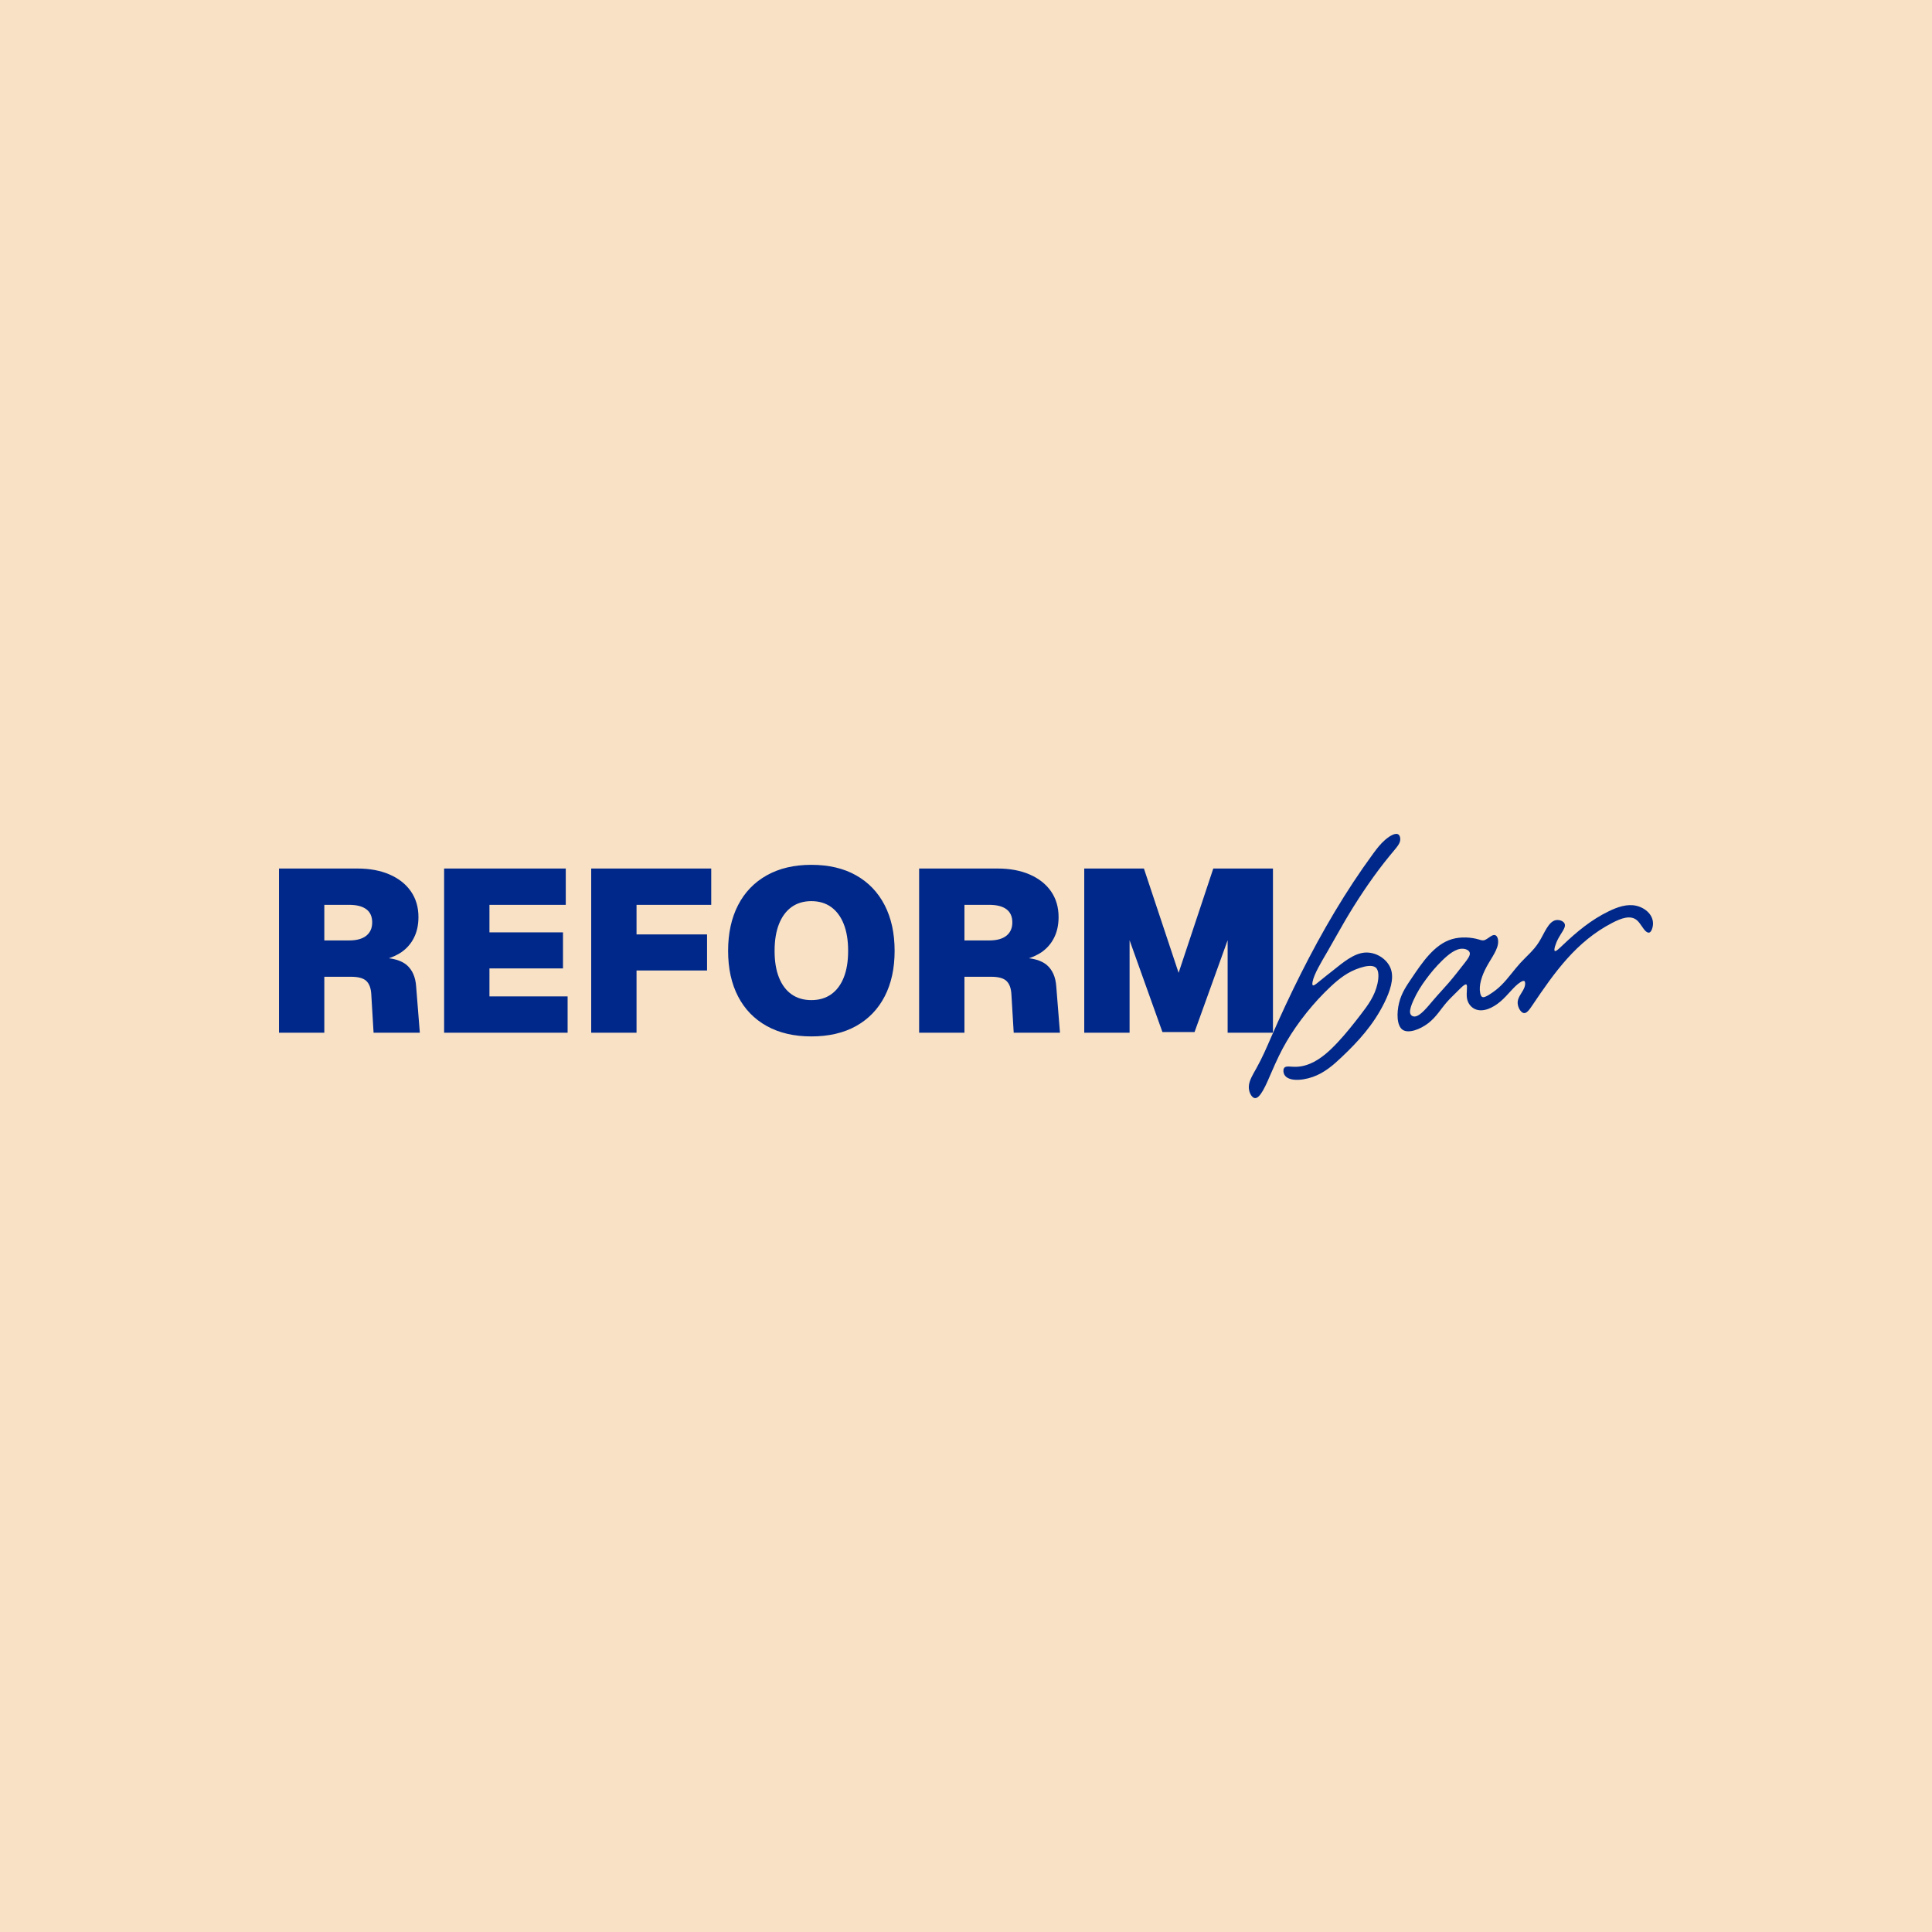
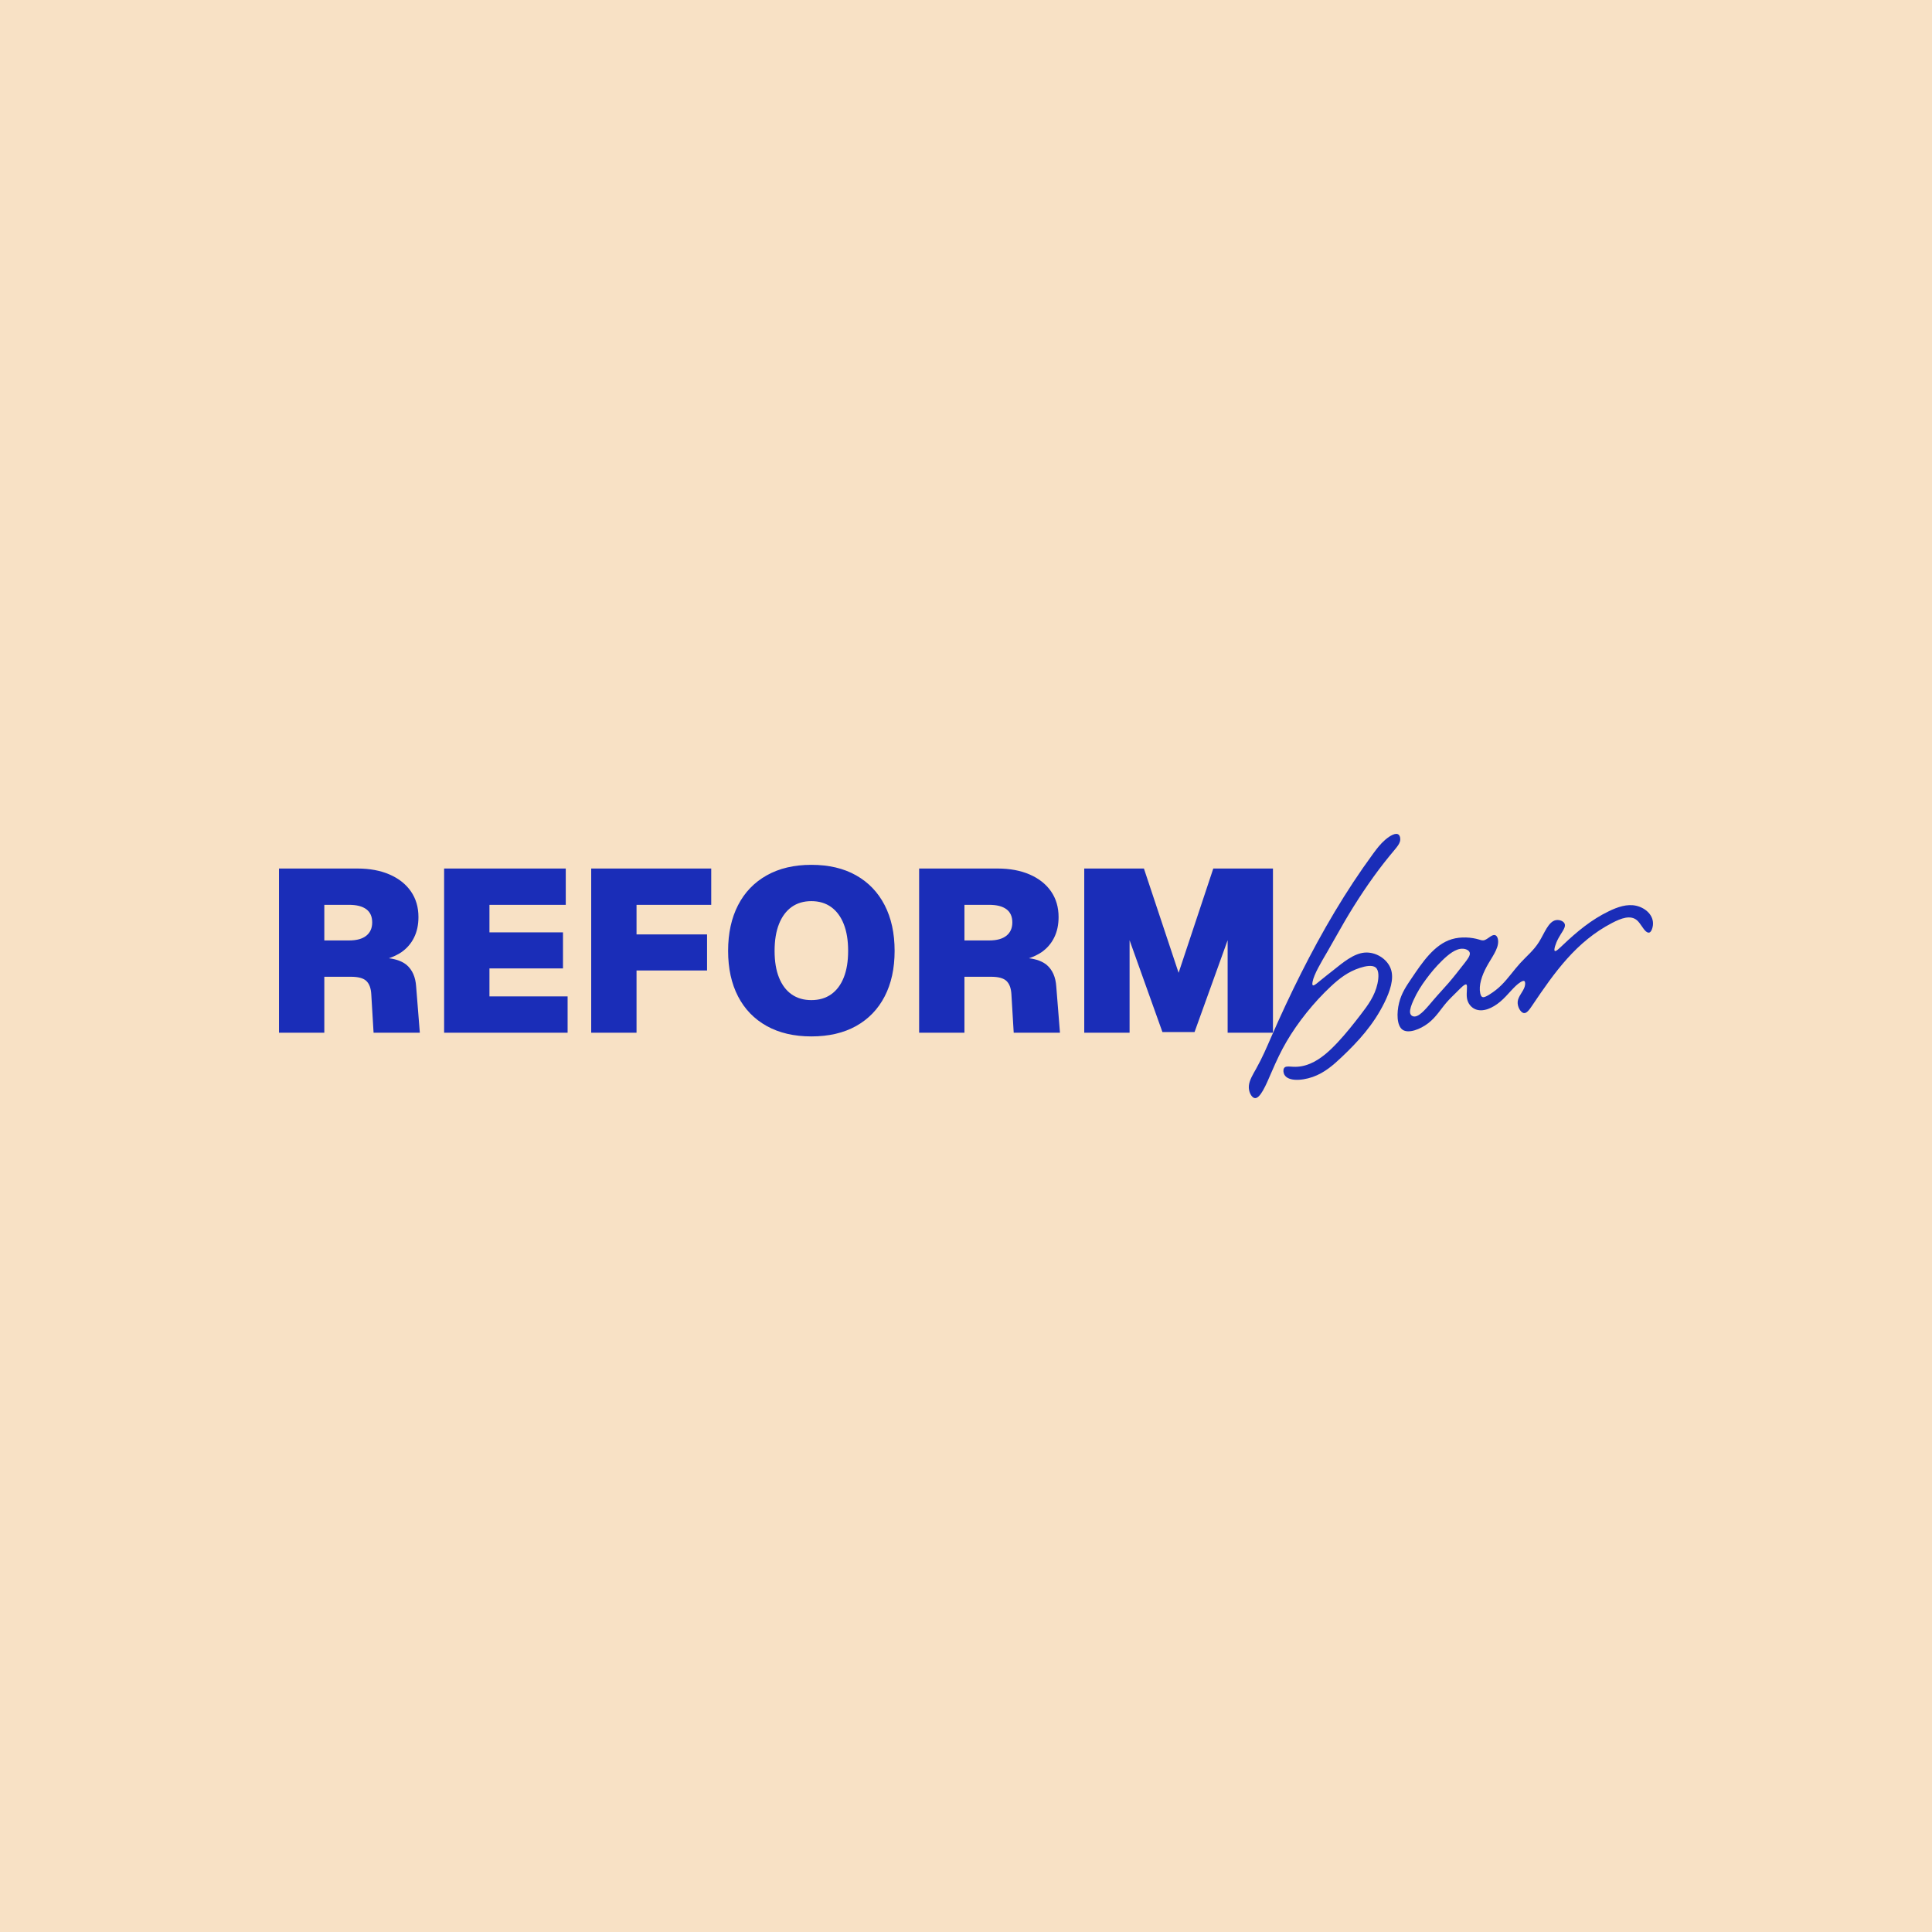
<svg xmlns="http://www.w3.org/2000/svg" viewBox="0 0 11766.5 11766.5" width="1177" height="1177">
  <rect width="11766.5" height="11766.5" rx="0.0" fill="#F8E1C5" />
-   <path fill="#00288A" d="M1699.2,6289.6 L1699.2,5289.6 L2176.7,5289.6 C2251.8,5289.6 2317.3,5301.8 2373.1,5326.2 C2429.0,5350.6 2472.2,5384.9 2502.7,5429.0 C2533.2,5473.2 2548.5,5525.3 2548.5,5585.4 C2548.5,5632.3 2539.6,5673.9 2521.7,5710.0 C2503.9,5746.2 2478.1,5776.0 2444.3,5799.5 C2421.7,5814.5 2396.4,5826.7 2368.2,5836.1 C2414.2,5841.7 2450.4,5855.3 2476.7,5876.9 C2511.4,5907.0 2530.6,5950.6 2534.4,6007.9 L2556.9,6289.6 L2275.2,6289.6 L2261.2,6055.8 C2259.3,6019.2 2249.4,5992.2 2231.6,5974.8 C2213.7,5957.4 2182.3,5948.8 2137.2,5948.8 L1975.2,5948.8 L1975.2,6289.6 L1699.2,6289.6 Z M1975.2,5727.6 L2126.0,5727.6 C2172.0,5727.6 2206.9,5718.0 2230.9,5698.8 C2254.8,5679.5 2266.8,5652.5 2266.8,5617.8 C2266.8,5582.1 2254.8,5555.3 2230.9,5537.5 C2206.9,5519.7 2172.0,5510.7 2126.0,5510.7 L1975.2,5510.7 L1975.2,5727.6 Z M2704.8,6289.6 L2704.8,5289.6 L3445.7,5289.6 L3445.7,5510.7 L2980.9,5510.7 L2980.9,5678.3 L3428.8,5678.3 L3428.8,5898.1 L2980.9,5898.1 L2980.9,6068.5 L3456.9,6068.5 L3456.9,6289.6 L2704.8,6289.6 Z M3600.6,6289.6 L3600.6,5289.6 L4331.6,5289.6 L4331.6,5510.7 L3876.7,5510.7 L3876.7,5691.0 L4306.2,5691.0 L4306.2,5910.7 L3876.7,5910.7 L3876.7,6289.6 L3600.6,6289.6 Z M4941.4,6312.1 C4836.3,6312.1 4745.7,6291.0 4669.6,6248.8 C4593.6,6206.5 4535.3,6146.4 4495.0,6068.5 C4454.6,5990.5 4434.4,5898.1 4434.4,5791.0 C4434.4,5684.0 4454.6,5591.2 4495.0,5512.8 C4535.3,5434.4 4593.6,5373.9 4669.6,5331.2 C4745.7,5288.4 4836.3,5267.1 4941.4,5267.1 C5047.5,5267.1 5138.4,5288.4 5214.0,5331.2 C5289.6,5373.9 5347.5,5434.4 5387.9,5512.8 C5428.3,5591.2 5448.5,5684.0 5448.5,5791.0 C5448.5,5898.1 5428.3,5990.5 5387.9,6068.5 C5347.5,6146.4 5289.6,6206.5 5214.0,6248.8 C5138.4,6291.0 5047.5,6312.1 4941.4,6312.1 Z M4941.4,6091.0 C4988.4,6091.0 5028.5,6079.3 5061.9,6055.8 C5095.2,6032.3 5120.8,5998.3 5138.6,5953.7 C5156.5,5909.1 5165.4,5854.9 5165.4,5791.0 C5165.4,5727.2 5156.5,5672.7 5138.6,5627.6 C5120.8,5582.6 5095.2,5548.1 5061.9,5524.1 C5028.5,5500.2 4988.4,5488.2 4941.4,5488.2 C4894.5,5488.2 4854.4,5500.2 4821.0,5524.1 C4787.7,5548.1 4762.1,5582.6 4744.3,5627.6 C4726.4,5672.7 4717.5,5727.2 4717.5,5791.0 C4717.5,5854.9 4726.4,5909.1 4744.3,5953.7 C4762.1,5998.3 4787.7,6032.3 4821.0,6055.8 C4854.4,6079.3 4894.5,6091.0 4941.4,6091.0 Z M5597.8,6289.6 L5597.8,5289.6 L6075.2,5289.6 C6150.4,5289.6 6215.9,5301.8 6271.7,5326.2 C6327.6,5350.6 6370.8,5384.9 6401.3,5429.0 C6431.8,5473.2 6447.1,5525.3 6447.1,5585.4 C6447.1,5632.3 6438.2,5673.9 6420.3,5710.0 C6402.5,5746.2 6376.7,5776.0 6342.9,5799.5 C6320.3,5814.5 6295.0,5826.7 6266.8,5836.1 C6312.8,5841.7 6349.0,5855.3 6375.2,5876.9 C6410.0,5907.0 6429.2,5950.6 6433.0,6007.9 L6455.5,6289.6 L6173.8,6289.6 L6159.8,6055.8 C6157.9,6019.2 6148.0,5992.2 6130.2,5974.8 C6112.3,5957.4 6080.9,5948.8 6035.8,5948.8 L5873.8,5948.8 L5873.8,6289.6 L5597.8,6289.6 Z M5873.8,5727.6 L6024.5,5727.6 C6070.6,5727.6 6105.5,5718.0 6129.5,5698.8 C6153.4,5679.5 6165.4,5652.5 6165.4,5617.8 C6165.4,5582.1 6153.4,5555.3 6129.5,5537.5 C6105.5,5519.7 6070.6,5510.7 6024.5,5510.7 L5873.8,5510.7 L5873.8,5727.6 Z M6603.4,6289.6 L6603.4,5289.6 L6966.8,5289.6 L7178.1,5924.8 L7389.3,5289.6 L7752.7,5289.6 L7752.7,6289.6 L7476.7,6289.6 L7476.7,5726.2 L7275.2,6285.4 L7079.5,6285.4 L6879.5,5726.2 L6879.5,6289.6 L6603.4,6289.6 Z" />
-   <path fill="#00288A" d="M7638.5,6687.0 C7620.6,6681.1 7603.3,6648.2 7605.9,6613.8 C7608.5,6579.4 7630.8,6543.6 7650.3,6508.9 C7688.3,6441.2 7715.0,6377.8 7742.9,6313.9 C7798.7,6186.1 7859.2,6056.2 7923.4,5928.6 C8051.8,5673.5 8194.9,5428.0 8363.4,5198.4 C8385.0,5169.0 8407.0,5139.9 8436.3,5114.6 C8465.6,5089.4 8502.3,5068.1 8519.0,5084.2 C8527.3,5092.3 8530.7,5109.6 8525.8,5126.2 C8520.8,5142.9 8507.4,5158.9 8494.9,5174.1 C8470.9,5202.9 8449.8,5228.5 8428.9,5255.2 C8343.3,5364.4 8259.5,5491.4 8189.6,5611.0 C8154.6,5670.7 8123.2,5728.7 8085.1,5794.3 C8047.0,5859.8 8002.3,5933.0 7993.8,5980.5 C7991.6,5992.6 7991.8,6003.0 8000.0,6001.3 C8008.3,5999.6 8024.6,5985.6 8039.8,5973.0 C8068.8,5948.9 8093.9,5929.9 8121.2,5908.2 C8177.1,5863.8 8242.3,5808.1 8309.6,5801.8 C8378.5,5795.3 8449.6,5840.4 8470.9,5902.0 C8491.7,5962.2 8465.0,6038.1 8431.9,6105.5 C8365.5,6240.6 8273.3,6341.5 8171.1,6438.3 C8120.1,6486.6 8066.6,6533.8 7994.8,6559.0 C7923.2,6584.1 7833.5,6587.2 7818.4,6535.8 C7814.6,6522.7 7815.5,6506.1 7826.1,6499.5 C7836.8,6492.7 7857.3,6496.1 7876.9,6497.0 C7914.1,6498.7 7947.7,6491.2 7979.0,6478.1 C8043.3,6451.2 8098.1,6400.6 8147.5,6347.7 C8198.0,6293.6 8242.8,6237.0 8287.0,6179.4 C8330.3,6123.1 8373.0,6065.8 8389.3,5990.7 C8397.6,5952.4 8399.1,5909.4 8378.2,5892.3 C8358.2,5875.9 8317.8,5883.1 8282.2,5894.7 C8209.3,5918.3 8156.4,5959.9 8104.9,6008.0 C8001.9,6104.1 7904.4,6226.0 7836.2,6342.4 C7802.1,6400.5 7775.4,6457.3 7743.2,6531.8 C7711.0,6606.2 7673.4,6698.4 7638.5,6687.0 Z M8542.7,6271.9 C8506.0,6247.0 8505.8,6168.6 8520.9,6107.7 C8535.6,6048.2 8565.0,6005.4 8596.9,5958.2 C8660.7,5863.9 8734.5,5751.9 8842.3,5719.9 C8897.6,5703.4 8961.8,5708.1 9008.5,5722.3 C9020.2,5725.9 9030.8,5730.1 9044.5,5724.4 C9058.3,5718.7 9075.3,5703.2 9088.4,5697.3 C9112.9,5686.2 9123.5,5709.2 9124.2,5732.6 C9125.6,5780.9 9084.7,5831.2 9054.6,5886.4 C9024.4,5941.7 9005.1,6001.8 9015.0,6048.7 C9017.5,6060.8 9021.9,6071.9 9031.9,6073.1 C9042.0,6074.3 9057.6,6065.4 9071.8,6056.5 C9100.3,6038.7 9123.1,6020.5 9144.2,5999.5 C9185.3,5958.8 9220.2,5907.7 9258.9,5865.4 C9297.5,5823.1 9339.9,5789.6 9373.0,5736.9 C9406.1,5684.2 9429.9,5612.2 9476.2,5603.9 C9499.9,5599.6 9529.6,5612.1 9531.1,5633.4 C9532.6,5653.7 9508.8,5681.9 9491.6,5713.6 C9473.3,5747.2 9462.3,5784.6 9468.6,5791.3 C9474.6,5797.6 9496.1,5776.6 9517.4,5756.4 C9605.4,5672.7 9691.7,5601.4 9796.9,5550.4 C9850.7,5524.2 9909.6,5503.3 9966.2,5516.6 C10021.4,5529.5 10074.5,5574.8 10066.6,5636.6 C10064.5,5652.5 10058.5,5669.4 10050.6,5676.3 C10042.7,5683.2 10032.9,5680.1 10023.8,5672.1 C10006.5,5657.0 9991.3,5624.7 9971.8,5606.6 C9931.5,5569.6 9872.3,5592.9 9818.4,5620.9 C9600.4,5733.7 9468.1,5921.2 9332.3,6122.8 C9315.0,6148.5 9297.6,6174.4 9278.7,6169.6 C9259.9,6164.8 9239.6,6129.6 9243.4,6098.5 C9247.3,6067.2 9275.7,6040.2 9285.3,6010.6 C9290.0,5995.8 9290.1,5980.4 9284.4,5975.6 C9279.4,5971.5 9269.9,5975.7 9260.6,5981.4 C9220.1,6006.4 9185.0,6059.8 9137.6,6099.9 C9090.3,6139.9 9030.7,6166.7 8984.0,6146.0 C8960.0,6135.3 8939.5,6112.2 8934.3,6079.3 C8929.1,6046.5 8939.3,6003.9 8931.2,5996.5 C8923.0,5989.1 8896.5,6017.0 8872.4,6041.1 C8849.7,6063.8 8829.2,6083.2 8811.2,6103.8 C8774.0,6146.4 8747.0,6194.5 8698.0,6231.9 C8649.2,6269.3 8578.6,6296.0 8542.7,6271.9 Z M8618.8,6190.6 C8651.6,6186.3 8692.8,6133.9 8728.3,6092.3 C8762.6,6052.0 8791.8,6021.9 8821.8,5987.1 C8852.9,5951.1 8884.9,5910.2 8919.2,5866.1 C8936.3,5844.0 8954.1,5821.2 8951.7,5804.6 C8949.5,5789.1 8929.9,5779.1 8909.7,5778.0 C8866.3,5775.5 8820.3,5813.7 8782.3,5850.9 C8744.3,5888.2 8714.2,5924.4 8685.9,5962.7 C8657.5,6001.0 8631.0,6041.5 8607.8,6093.4 C8596.2,6119.3 8585.5,6148.1 8587.8,6166.7 C8589.9,6184.1 8603.5,6192.6 8618.8,6190.6 Z" />
+   <path fill="#1A2DB8" d="M1699.2,6289.6 L1699.2,5289.6 L2176.7,5289.6 C2251.8,5289.6 2317.3,5301.8 2373.1,5326.2 C2429.0,5350.6 2472.2,5384.9 2502.7,5429.0 C2533.2,5473.2 2548.5,5525.3 2548.5,5585.4 C2548.5,5632.3 2539.6,5673.9 2521.7,5710.0 C2503.9,5746.2 2478.1,5776.0 2444.3,5799.5 C2421.7,5814.5 2396.4,5826.7 2368.2,5836.1 C2414.2,5841.7 2450.4,5855.3 2476.7,5876.9 C2511.4,5907.0 2530.6,5950.6 2534.4,6007.9 L2556.9,6289.6 L2275.2,6289.6 L2261.2,6055.8 C2259.3,6019.2 2249.4,5992.2 2231.6,5974.8 C2213.7,5957.4 2182.3,5948.8 2137.2,5948.8 L1975.2,5948.8 L1975.2,6289.6 L1699.2,6289.6 Z M1975.2,5727.6 L2126.0,5727.6 C2172.0,5727.6 2206.9,5718.0 2230.9,5698.8 C2254.8,5679.5 2266.8,5652.5 2266.8,5617.8 C2266.8,5582.1 2254.8,5555.3 2230.9,5537.5 C2206.9,5519.7 2172.0,5510.7 2126.0,5510.7 L1975.2,5510.7 L1975.2,5727.6 Z M2704.8,6289.6 L2704.8,5289.6 L3445.7,5289.6 L3445.7,5510.7 L2980.9,5510.7 L2980.9,5678.3 L3428.8,5678.3 L3428.8,5898.1 L2980.9,5898.1 L2980.9,6068.5 L3456.9,6068.5 L3456.9,6289.6 L2704.8,6289.6 Z M3600.6,6289.6 L3600.6,5289.6 L4331.6,5289.6 L4331.6,5510.7 L3876.7,5510.7 L3876.7,5691.0 L4306.2,5691.0 L4306.2,5910.7 L3876.7,5910.7 L3876.7,6289.6 L3600.6,6289.6 Z M4941.4,6312.1 C4836.3,6312.1 4745.7,6291.0 4669.6,6248.8 C4593.6,6206.5 4535.3,6146.4 4495.0,6068.5 C4454.6,5990.5 4434.4,5898.1 4434.4,5791.0 C4434.4,5684.0 4454.6,5591.2 4495.0,5512.8 C4535.3,5434.4 4593.6,5373.9 4669.6,5331.2 C4745.7,5288.4 4836.3,5267.1 4941.4,5267.1 C5047.5,5267.1 5138.4,5288.4 5214.0,5331.2 C5289.6,5373.9 5347.5,5434.4 5387.9,5512.8 C5428.3,5591.2 5448.5,5684.0 5448.5,5791.0 C5448.5,5898.1 5428.3,5990.5 5387.9,6068.5 C5347.5,6146.4 5289.6,6206.5 5214.0,6248.8 C5138.4,6291.0 5047.5,6312.1 4941.4,6312.1 Z M4941.4,6091.0 C4988.4,6091.0 5028.5,6079.3 5061.9,6055.8 C5095.2,6032.3 5120.8,5998.3 5138.6,5953.7 C5156.5,5909.1 5165.4,5854.9 5165.4,5791.0 C5165.4,5727.2 5156.5,5672.7 5138.6,5627.6 C5120.8,5582.6 5095.2,5548.1 5061.9,5524.1 C5028.5,5500.2 4988.4,5488.2 4941.4,5488.2 C4894.5,5488.2 4854.4,5500.2 4821.0,5524.1 C4787.7,5548.1 4762.1,5582.6 4744.3,5627.6 C4726.4,5672.7 4717.5,5727.2 4717.5,5791.0 C4717.5,5854.9 4726.4,5909.1 4744.3,5953.7 C4762.1,5998.3 4787.7,6032.3 4821.0,6055.8 C4854.4,6079.3 4894.5,6091.0 4941.4,6091.0 Z M5597.8,6289.6 L5597.8,5289.6 L6075.2,5289.6 C6150.4,5289.6 6215.9,5301.8 6271.7,5326.2 C6327.6,5350.6 6370.8,5384.9 6401.3,5429.0 C6431.8,5473.2 6447.1,5525.3 6447.1,5585.4 C6447.1,5632.3 6438.2,5673.9 6420.3,5710.0 C6402.5,5746.2 6376.7,5776.0 6342.9,5799.5 C6320.3,5814.5 6295.0,5826.7 6266.8,5836.1 C6312.8,5841.7 6349.0,5855.3 6375.2,5876.9 C6410.0,5907.0 6429.2,5950.6 6433.0,6007.9 L6455.5,6289.6 L6173.8,6289.6 L6159.8,6055.8 C6157.9,6019.2 6148.0,5992.2 6130.2,5974.8 C6112.3,5957.4 6080.9,5948.8 6035.8,5948.8 L5873.8,5948.8 L5873.8,6289.6 L5597.8,6289.6 Z M5873.8,5727.6 L6024.5,5727.6 C6070.6,5727.6 6105.5,5718.0 6129.5,5698.8 C6153.4,5679.5 6165.4,5652.5 6165.4,5617.8 C6165.4,5582.1 6153.4,5555.3 6129.5,5537.5 C6105.5,5519.7 6070.6,5510.7 6024.5,5510.7 L5873.8,5510.7 L5873.8,5727.6 Z M6603.4,6289.6 L6603.4,5289.6 L6966.8,5289.6 L7178.1,5924.8 L7389.3,5289.6 L7752.7,5289.6 L7752.7,6289.6 L7476.7,6289.6 L7476.7,5726.2 L7275.2,6285.4 L7079.5,6285.4 L6879.5,5726.2 L6879.5,6289.6 L6603.4,6289.6 Z" />
+   <path fill="#1A2DB8" d="M7638.5,6687.0 C7620.6,6681.1 7603.3,6648.2 7605.9,6613.8 C7608.5,6579.4 7630.8,6543.6 7650.3,6508.9 C7688.3,6441.2 7715.0,6377.8 7742.9,6313.9 C7798.7,6186.1 7859.2,6056.2 7923.4,5928.6 C8051.8,5673.5 8194.9,5428.0 8363.4,5198.4 C8385.0,5169.0 8407.0,5139.9 8436.3,5114.6 C8465.6,5089.4 8502.3,5068.1 8519.0,5084.2 C8527.3,5092.3 8530.7,5109.6 8525.8,5126.2 C8520.8,5142.9 8507.4,5158.9 8494.9,5174.1 C8470.9,5202.9 8449.8,5228.5 8428.9,5255.2 C8343.3,5364.4 8259.5,5491.4 8189.6,5611.0 C8154.6,5670.7 8123.2,5728.7 8085.1,5794.3 C8047.0,5859.8 8002.3,5933.0 7993.8,5980.5 C7991.6,5992.6 7991.8,6003.0 8000.0,6001.3 C8008.3,5999.6 8024.6,5985.6 8039.8,5973.0 C8068.8,5948.9 8093.9,5929.9 8121.2,5908.2 C8177.1,5863.8 8242.3,5808.1 8309.6,5801.8 C8378.5,5795.3 8449.6,5840.4 8470.9,5902.0 C8491.7,5962.2 8465.0,6038.1 8431.9,6105.5 C8365.5,6240.6 8273.3,6341.5 8171.1,6438.3 C8120.1,6486.6 8066.6,6533.8 7994.8,6559.0 C7923.2,6584.1 7833.5,6587.2 7818.4,6535.8 C7814.6,6522.7 7815.5,6506.1 7826.1,6499.5 C7836.8,6492.7 7857.3,6496.1 7876.9,6497.0 C7914.1,6498.7 7947.7,6491.2 7979.0,6478.1 C8043.3,6451.2 8098.1,6400.6 8147.5,6347.7 C8198.0,6293.6 8242.8,6237.0 8287.0,6179.4 C8330.3,6123.1 8373.0,6065.8 8389.3,5990.7 C8397.6,5952.4 8399.1,5909.4 8378.2,5892.3 C8358.2,5875.9 8317.8,5883.1 8282.2,5894.7 C8209.3,5918.3 8156.4,5959.9 8104.9,6008.0 C8001.9,6104.1 7904.4,6226.0 7836.2,6342.4 C7802.1,6400.5 7775.4,6457.3 7743.2,6531.8 C7711.0,6606.2 7673.4,6698.4 7638.5,6687.0 Z M8542.7,6271.9 C8506.0,6247.0 8505.8,6168.6 8520.9,6107.7 C8535.6,6048.2 8565.0,6005.4 8596.9,5958.2 C8660.7,5863.9 8734.5,5751.9 8842.3,5719.9 C8897.6,5703.4 8961.8,5708.1 9008.5,5722.3 C9020.2,5725.9 9030.8,5730.1 9044.5,5724.4 C9058.3,5718.7 9075.3,5703.2 9088.4,5697.3 C9112.9,5686.2 9123.5,5709.2 9124.2,5732.6 C9125.6,5780.9 9084.7,5831.2 9054.6,5886.4 C9024.4,5941.7 9005.1,6001.8 9015.0,6048.7 C9017.5,6060.8 9021.9,6071.9 9031.9,6073.1 C9042.0,6074.3 9057.6,6065.4 9071.8,6056.5 C9100.3,6038.7 9123.1,6020.5 9144.2,5999.5 C9185.3,5958.8 9220.2,5907.7 9258.9,5865.4 C9297.5,5823.1 9339.9,5789.6 9373.0,5736.9 C9406.1,5684.2 9429.9,5612.2 9476.2,5603.9 C9499.9,5599.6 9529.6,5612.1 9531.1,5633.4 C9532.6,5653.7 9508.8,5681.9 9491.6,5713.6 C9473.3,5747.2 9462.3,5784.6 9468.6,5791.3 C9474.6,5797.6 9496.1,5776.6 9517.4,5756.4 C9605.4,5672.7 9691.7,5601.4 9796.9,5550.4 C9850.7,5524.2 9909.6,5503.3 9966.2,5516.6 C10021.4,5529.5 10074.5,5574.8 10066.6,5636.6 C10064.5,5652.5 10058.5,5669.4 10050.6,5676.3 C10042.7,5683.2 10032.9,5680.1 10023.8,5672.1 C10006.5,5657.0 9991.3,5624.7 9971.8,5606.6 C9931.5,5569.6 9872.3,5592.9 9818.4,5620.9 C9600.4,5733.7 9468.1,5921.2 9332.3,6122.8 C9315.0,6148.5 9297.6,6174.4 9278.7,6169.6 C9259.9,6164.8 9239.6,6129.6 9243.4,6098.5 C9247.3,6067.2 9275.7,6040.2 9285.3,6010.6 C9290.0,5995.8 9290.1,5980.4 9284.4,5975.6 C9279.4,5971.5 9269.9,5975.7 9260.6,5981.4 C9220.1,6006.4 9185.0,6059.8 9137.6,6099.9 C9090.3,6139.9 9030.7,6166.7 8984.0,6146.0 C8960.0,6135.3 8939.5,6112.2 8934.3,6079.3 C8929.1,6046.5 8939.3,6003.9 8931.2,5996.5 C8923.0,5989.1 8896.5,6017.0 8872.4,6041.1 C8849.7,6063.8 8829.2,6083.2 8811.2,6103.8 C8774.0,6146.4 8747.0,6194.5 8698.0,6231.9 C8649.2,6269.3 8578.6,6296.0 8542.7,6271.9 Z M8618.8,6190.6 C8651.6,6186.3 8692.8,6133.9 8728.3,6092.3 C8762.6,6052.0 8791.8,6021.9 8821.8,5987.1 C8852.9,5951.1 8884.9,5910.2 8919.2,5866.1 C8936.3,5844.0 8954.1,5821.2 8951.7,5804.6 C8949.5,5789.1 8929.9,5779.1 8909.7,5778.0 C8866.3,5775.5 8820.3,5813.7 8782.3,5850.9 C8744.3,5888.2 8714.2,5924.4 8685.9,5962.7 C8657.5,6001.0 8631.0,6041.5 8607.8,6093.4 C8596.2,6119.3 8585.5,6148.1 8587.8,6166.7 C8589.9,6184.1 8603.5,6192.6 8618.8,6190.6 Z" />
</svg>
